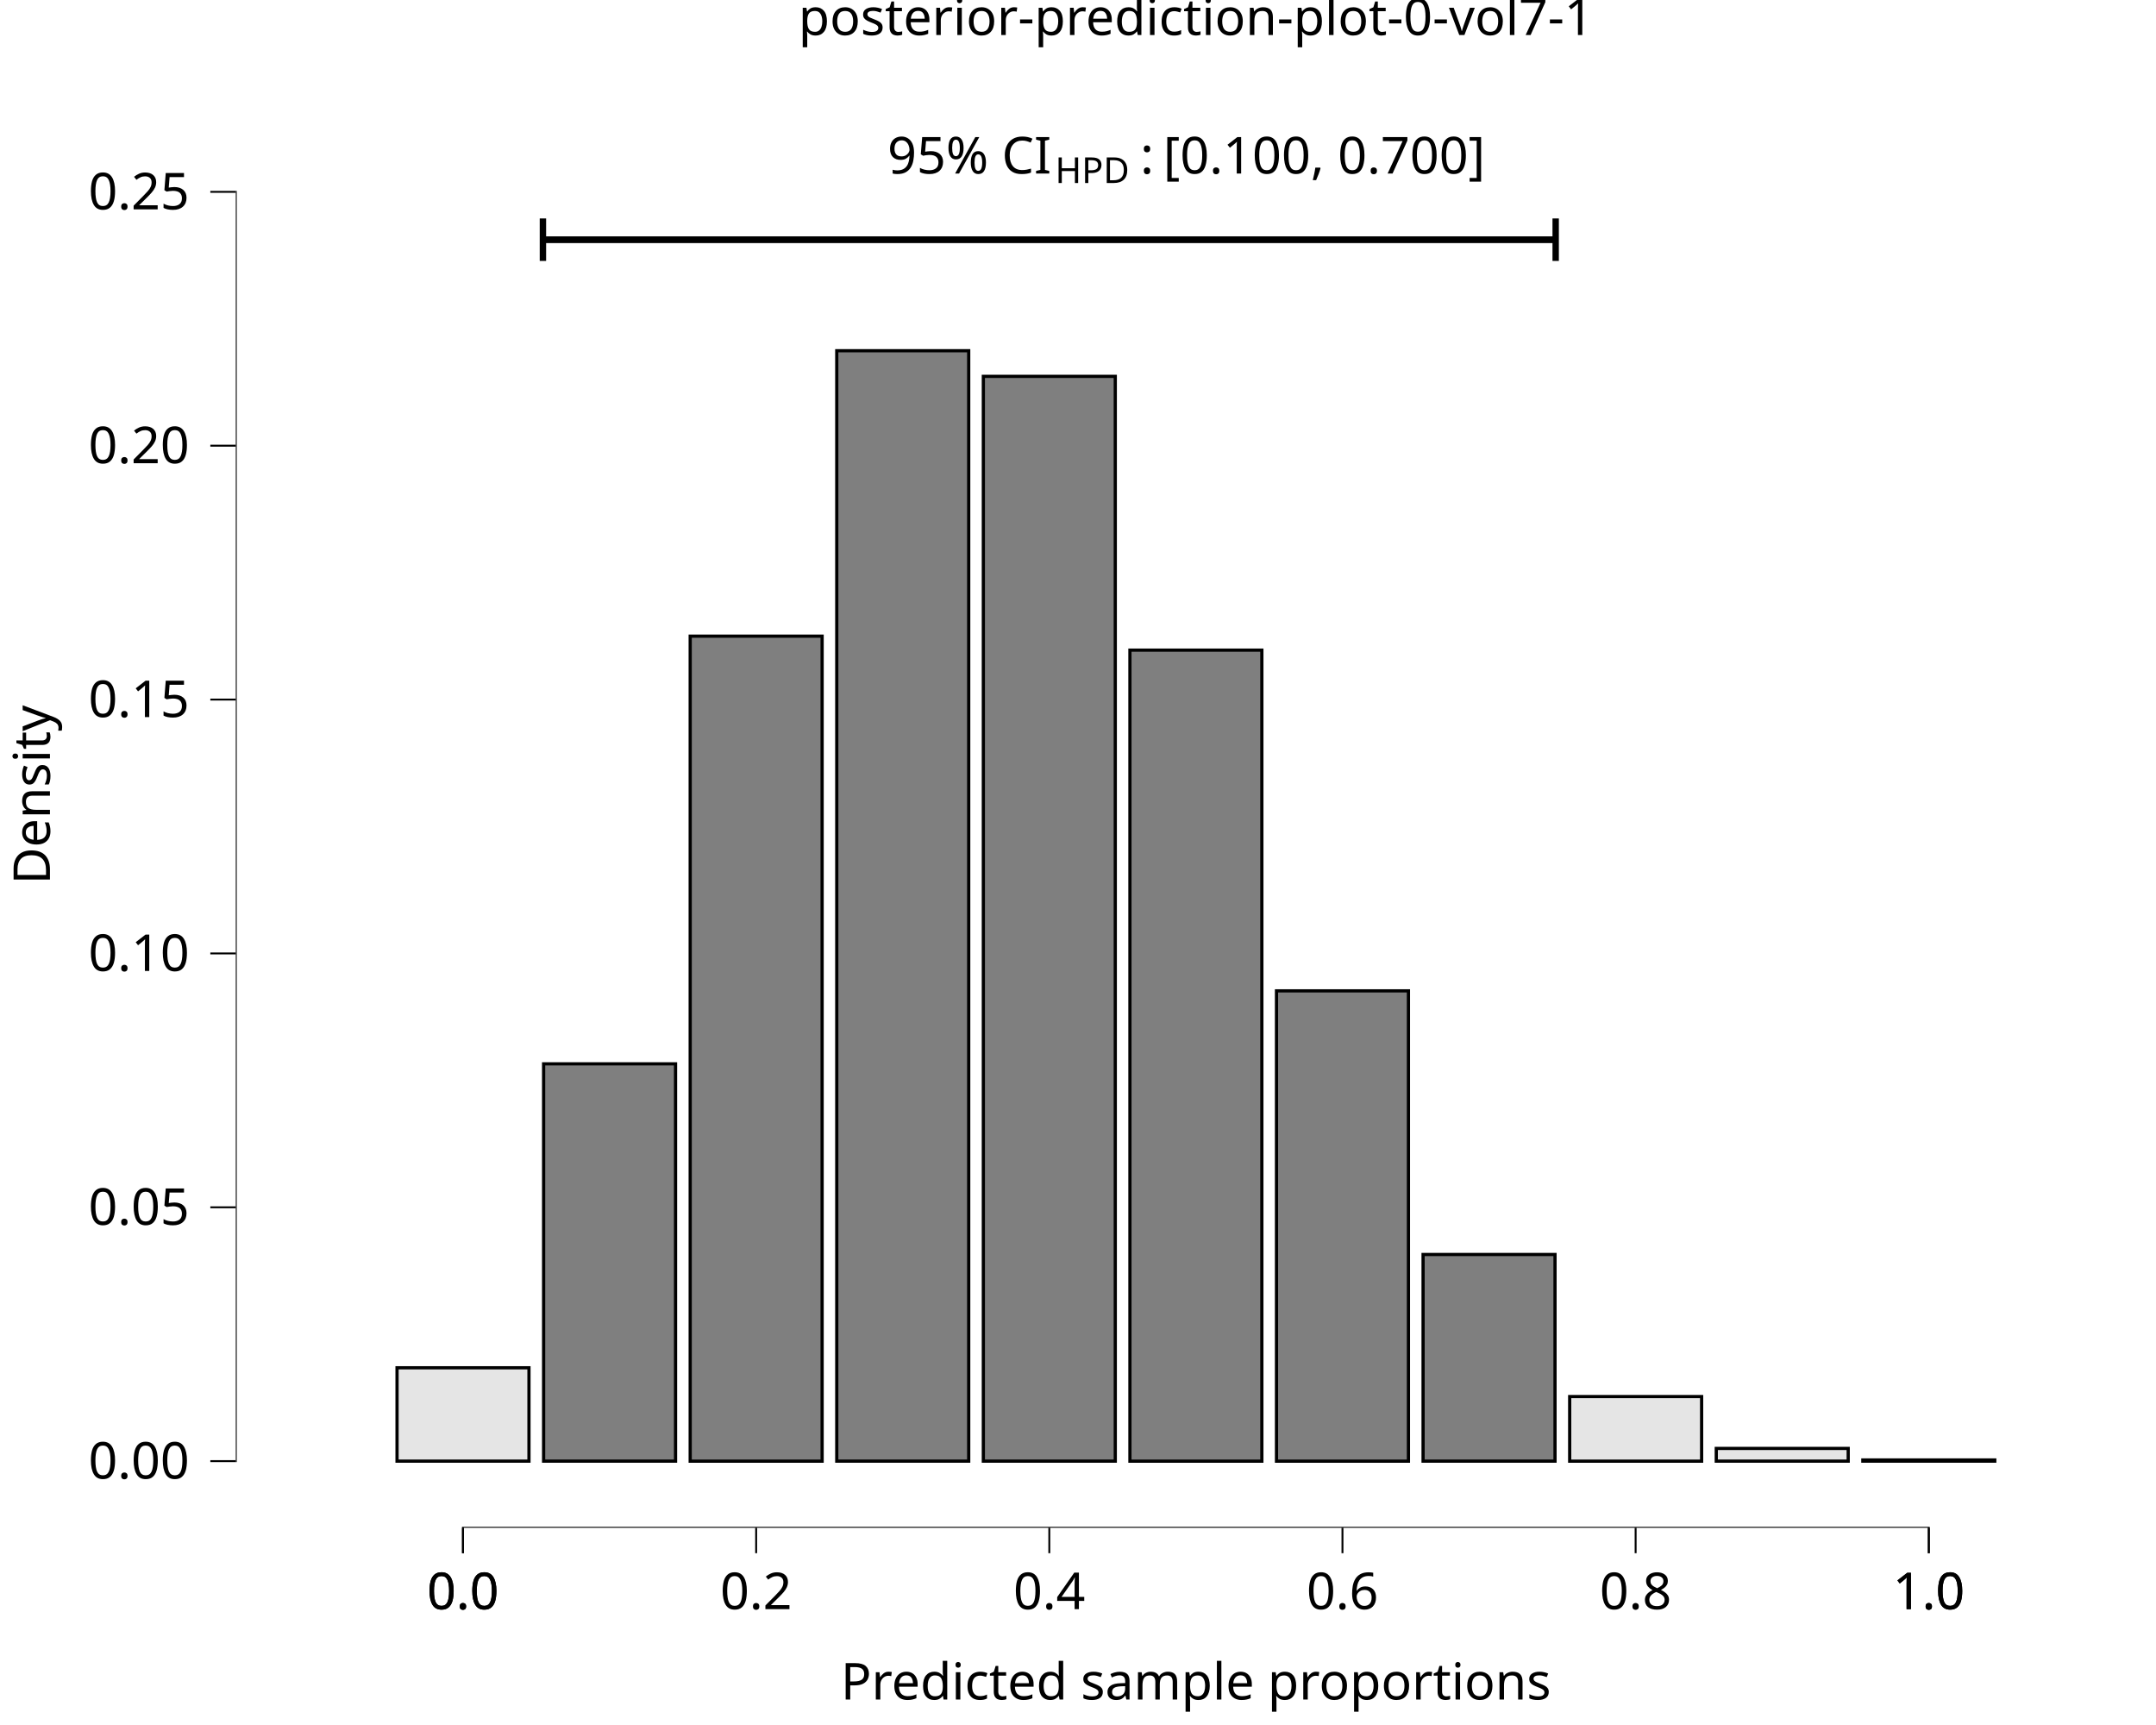
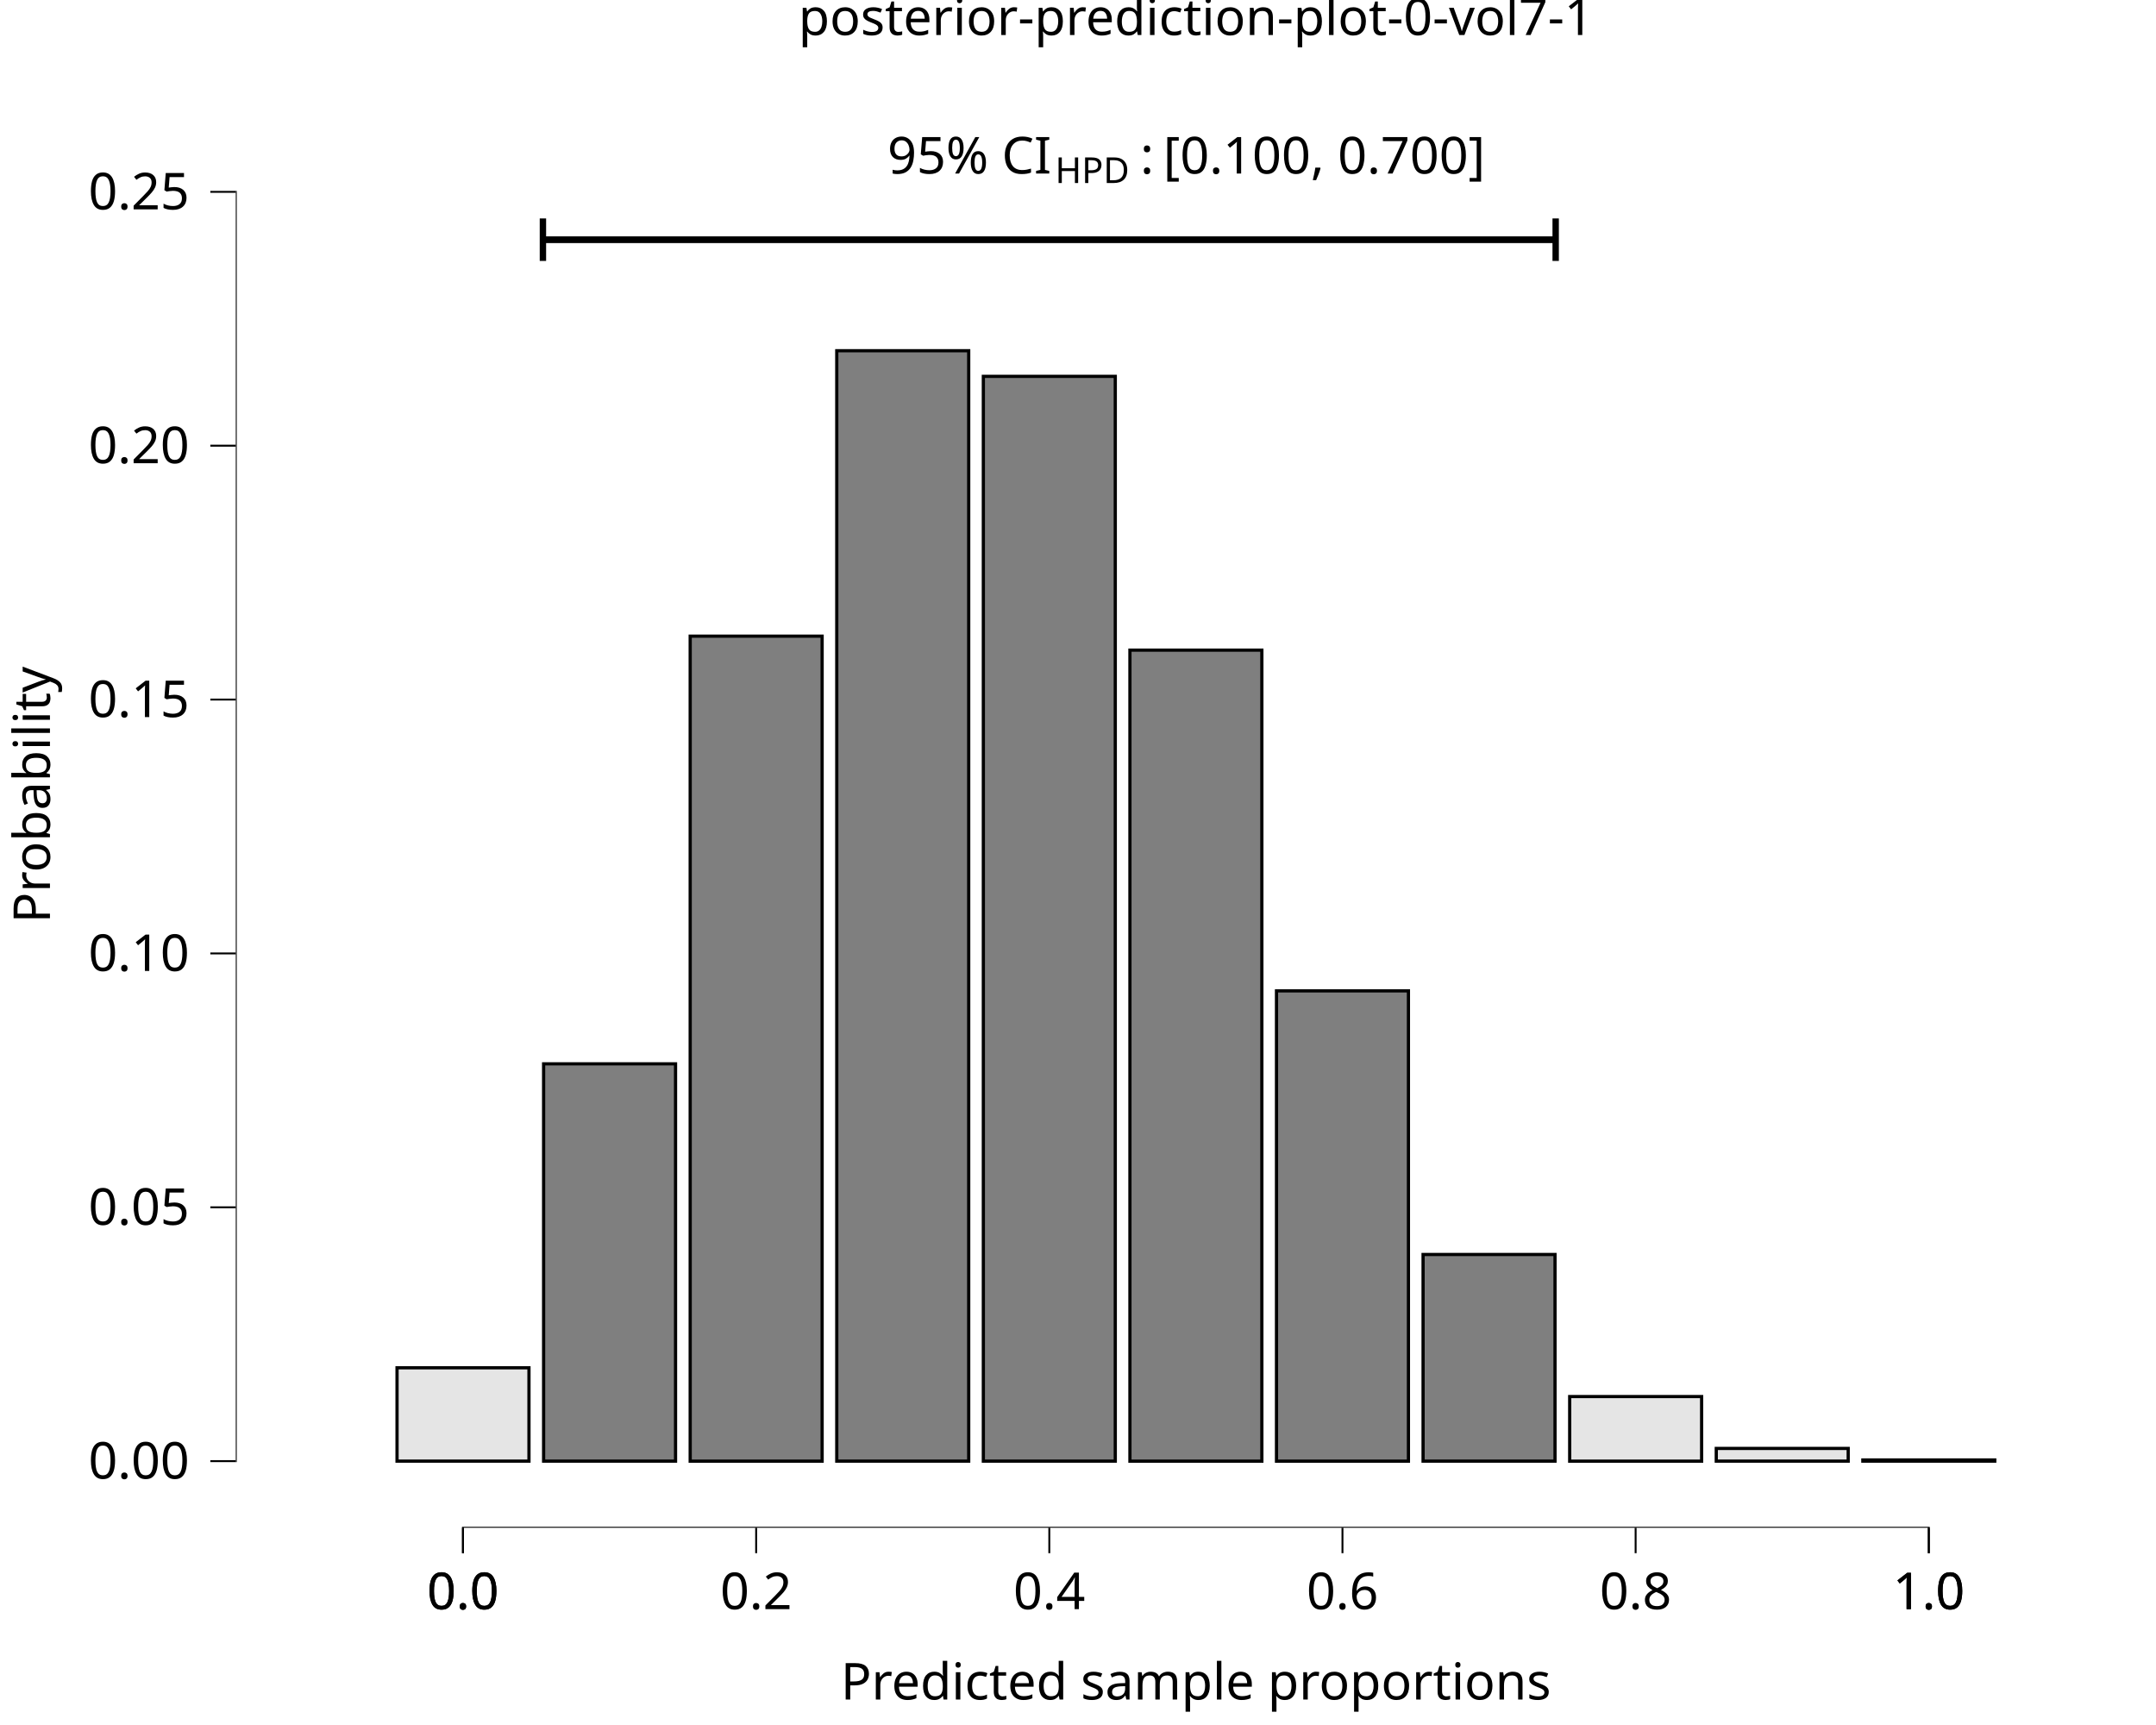
<svg xmlns="http://www.w3.org/2000/svg" class="svglite" data-engine-version="2.0" width="720.00pt" height="576.00pt" viewBox="0 0 720.00 576.00">
  <defs>
    <style type="text/css">
    .svglite line, .svglite polyline, .svglite polygon, .svglite path, .svglite rect, .svglite circle {
      fill: none;
      stroke: #000000;
      stroke-linecap: round;
      stroke-linejoin: round;
      stroke-miterlimit: 10.00;
    }
  </style>
  </defs>
  <rect width="100%" height="100%" style="stroke: none; fill: #FFFFFF;" />
  <defs>
    <clipPath id="cpMC4wMHw3MjAuMDB8MC4wMHw1NzYuMDA=">
      <rect x="0.00" y="0.00" width="720.00" height="576.00" />
    </clipPath>
  </defs>
  <g clip-path="url(#cpMC4wMHw3MjAuMDB8MC4wMHw1NzYuMDA=)">
    <rect x="-0" y="0.00" width="720.00" height="576.00" style="stroke-width: 10.67; stroke: none;" />
  </g>
  <defs>
    <clipPath id="cpNzguNzR8NzIwLjAwfDIwLjcxfDUxMC4xNA==">
      <rect x="78.74" y="20.71" width="641.26" height="489.43" />
    </clipPath>
  </defs>
  <g clip-path="url(#cpNzguNzR8NzIwLjAwfDIwLjcxfDUxMC4xNA==)">
    <rect x="78.74" y="20.71" width="641.26" height="489.43" style="stroke-width: 10.67; stroke: none;" />
    <rect x="132.59" y="456.72" width="44.06" height="31.17" style="stroke-width: 1.07; stroke-linecap: square; stroke-linejoin: miter; fill: #E5E5E5;" />
    <rect x="181.54" y="355.23" width="44.06" height="132.66" style="stroke-width: 1.07; stroke-linecap: square; stroke-linejoin: miter; fill: #7F7F7F;" />
    <rect x="230.49" y="212.42" width="44.06" height="275.48" style="stroke-width: 1.07; stroke-linecap: square; stroke-linejoin: miter; fill: #7F7F7F;" />
    <rect x="279.44" y="117.11" width="44.06" height="370.78" style="stroke-width: 1.07; stroke-linecap: square; stroke-linejoin: miter; fill: #7F7F7F;" />
    <rect x="328.39" y="125.67" width="44.06" height="362.22" style="stroke-width: 1.07; stroke-linecap: square; stroke-linejoin: miter; fill: #7F7F7F;" />
    <rect x="377.34" y="217.09" width="44.06" height="270.81" style="stroke-width: 1.07; stroke-linecap: square; stroke-linejoin: miter; fill: #7F7F7F;" />
    <rect x="426.29" y="330.86" width="44.06" height="157.04" style="stroke-width: 1.07; stroke-linecap: square; stroke-linejoin: miter; fill: #7F7F7F;" />
    <rect x="475.24" y="418.89" width="44.06" height="69.00" style="stroke-width: 1.07; stroke-linecap: square; stroke-linejoin: miter; fill: #7F7F7F;" />
    <rect x="524.20" y="466.33" width="44.06" height="21.57" style="stroke-width: 1.07; stroke-linecap: square; stroke-linejoin: miter; fill: #E5E5E5;" />
    <rect x="573.15" y="483.65" width="44.06" height="4.24" style="stroke-width: 1.07; stroke-linecap: square; stroke-linejoin: miter; fill: #E5E5E5;" />
    <rect x="622.10" y="487.50" width="44.06" height="0.39" style="stroke-width: 1.07; stroke-linecap: square; stroke-linejoin: miter; fill: #E5E5E5;" />
    <line x1="181.31" y1="80.03" x2="519.52" y2="80.03" style="stroke-width: 2.13; stroke-linecap: butt;" />
    <polyline points="519.52,87.12 519.52,80.03 519.52,72.95 " style="stroke-width: 2.13; stroke-linecap: butt;" />
    <line x1="519.52" y1="80.03" x2="181.31" y2="80.03" style="stroke-width: 2.13; stroke-linecap: butt;" />
    <polyline points="181.31,72.95 181.31,80.03 181.31,87.12 " style="stroke-width: 2.13; stroke-linecap: butt;" />
    <text x="296.37" y="57.95" style="font-size: 17.07px; font-family: sans;" textLength="55.99px" lengthAdjust="spacingAndGlyphs">95% CI</text>
    <text x="352.36" y="61.11" style="font-size: 11.95px; font-family: sans;" textLength="25.24px" lengthAdjust="spacingAndGlyphs">HPD</text>
    <text x="380.76" y="57.95" style="font-size: 17.07px; font-family: sans;" textLength="4.54px" lengthAdjust="spacingAndGlyphs">:</text>
    <text x="388.46" y="57.95" style="font-size: 17.07px; font-family: sans;" textLength="113.90px" lengthAdjust="spacingAndGlyphs"> [0.100, 0.700] </text>
    <line x1="154.29" y1="510.14" x2="644.44" y2="510.14" style="stroke-width: 0.64; stroke-linecap: butt;" />
    <line x1="78.74" y1="488.21" x2="78.74" y2="63.74" style="stroke-width: 0.64; stroke-linecap: butt;" />
    <rect x="78.74" y="20.71" width="641.26" height="489.43" style="stroke-width: 0.00; stroke: none;" />
  </g>
  <g clip-path="url(#cpMC4wMHw3MjAuMDB8MC4wMHw1NzYuMDA=)">
    <polyline points="78.74,510.14 78.74,20.71 " style="stroke-width: 0.00; stroke: none; stroke-linecap: butt;" />
    <text x="63.26" y="493.74" text-anchor="end" style="font-size: 17.00px; font-family: sans;" textLength="33.09px" lengthAdjust="spacingAndGlyphs">0.00</text>
    <text x="63.26" y="408.98" text-anchor="end" style="font-size: 17.00px; font-family: sans;" textLength="33.09px" lengthAdjust="spacingAndGlyphs">0.05</text>
    <text x="63.26" y="324.21" text-anchor="end" style="font-size: 17.00px; font-family: sans;" textLength="33.09px" lengthAdjust="spacingAndGlyphs">0.10</text>
    <text x="63.26" y="239.44" text-anchor="end" style="font-size: 17.00px; font-family: sans;" textLength="33.09px" lengthAdjust="spacingAndGlyphs">0.15</text>
    <text x="63.26" y="154.67" text-anchor="end" style="font-size: 17.00px; font-family: sans;" textLength="33.09px" lengthAdjust="spacingAndGlyphs">0.20</text>
    <text x="63.26" y="69.91" text-anchor="end" style="font-size: 17.00px; font-family: sans;" textLength="33.09px" lengthAdjust="spacingAndGlyphs">0.25</text>
    <polyline points="70.24,487.89 78.74,487.89 " style="stroke-width: 0.64; stroke-linecap: butt;" />
    <polyline points="70.24,403.13 78.74,403.13 " style="stroke-width: 0.64; stroke-linecap: butt;" />
    <polyline points="70.24,318.36 78.74,318.36 " style="stroke-width: 0.64; stroke-linecap: butt;" />
    <polyline points="70.24,233.59 78.74,233.59 " style="stroke-width: 0.64; stroke-linecap: butt;" />
    <polyline points="70.24,148.82 78.74,148.82 " style="stroke-width: 0.64; stroke-linecap: butt;" />
    <polyline points="70.24,64.06 78.74,64.06 " style="stroke-width: 0.64; stroke-linecap: butt;" />
    <polyline points="78.74,510.14 720.00,510.14 " style="stroke-width: 0.00; stroke: none; stroke-linecap: butt;" />
    <polyline points="154.61,518.64 154.61,510.14 " style="stroke-width: 0.64; stroke-linecap: butt;" />
    <polyline points="154.61,518.64 154.61,510.14 " style="stroke-width: 0.64; stroke-linecap: butt;" />
    <polyline points="252.52,518.64 252.52,510.14 " style="stroke-width: 0.64; stroke-linecap: butt;" />
    <polyline points="350.42,518.64 350.42,510.14 " style="stroke-width: 0.64; stroke-linecap: butt;" />
    <polyline points="448.32,518.64 448.32,510.14 " style="stroke-width: 0.64; stroke-linecap: butt;" />
    <polyline points="546.22,518.64 546.22,510.14 " style="stroke-width: 0.64; stroke-linecap: butt;" />
    <polyline points="644.13,518.64 644.13,510.14 " style="stroke-width: 0.64; stroke-linecap: butt;" />
    <polyline points="644.13,518.64 644.13,510.14 " style="stroke-width: 0.64; stroke-linecap: butt;" />
    <text x="154.61" y="537.32" text-anchor="middle" style="font-size: 17.00px; font-family: sans;" textLength="23.63px" lengthAdjust="spacingAndGlyphs">0.0</text>
    <text x="154.61" y="537.32" text-anchor="middle" style="font-size: 17.00px; font-family: sans;" textLength="23.63px" lengthAdjust="spacingAndGlyphs">0.0</text>
    <text x="252.52" y="537.32" text-anchor="middle" style="font-size: 17.00px; font-family: sans;" textLength="23.63px" lengthAdjust="spacingAndGlyphs">0.2</text>
    <text x="350.42" y="537.32" text-anchor="middle" style="font-size: 17.00px; font-family: sans;" textLength="23.63px" lengthAdjust="spacingAndGlyphs">0.4</text>
    <text x="448.32" y="537.32" text-anchor="middle" style="font-size: 17.00px; font-family: sans;" textLength="23.63px" lengthAdjust="spacingAndGlyphs">0.6</text>
    <text x="546.22" y="537.32" text-anchor="middle" style="font-size: 17.00px; font-family: sans;" textLength="23.63px" lengthAdjust="spacingAndGlyphs">0.8</text>
    <text x="644.13" y="537.32" text-anchor="middle" style="font-size: 17.00px; font-family: sans;" textLength="23.63px" lengthAdjust="spacingAndGlyphs">1.0</text>
    <text x="644.13" y="537.32" text-anchor="middle" style="font-size: 17.00px; font-family: sans;" textLength="23.63px" lengthAdjust="spacingAndGlyphs">1.0</text>
    <text x="399.37" y="567.49" text-anchor="middle" style="font-size: 17.00px; font-family: sans;" textLength="221.15px" lengthAdjust="spacingAndGlyphs">Predicted sample proportions</text>
-     <text transform="translate(16.68,265.42) rotate(-90)" text-anchor="middle" style="font-size: 17.00px; font-family: sans;" textLength="56.70px" lengthAdjust="spacingAndGlyphs">Density</text>
+     <text transform="translate(16.68,265.42) rotate(-90)" text-anchor="middle" style="font-size: 17.00px; font-family: sans;" textLength="79.38px" lengthAdjust="spacingAndGlyphs">Probability</text>
    <text x="399.37" y="11.70" text-anchor="middle" style="font-size: 17.00px; font-family: sans;" textLength="245.68px" lengthAdjust="spacingAndGlyphs">posterior-prediction-plot-0-vol7-1</text>
  </g>
</svg>
